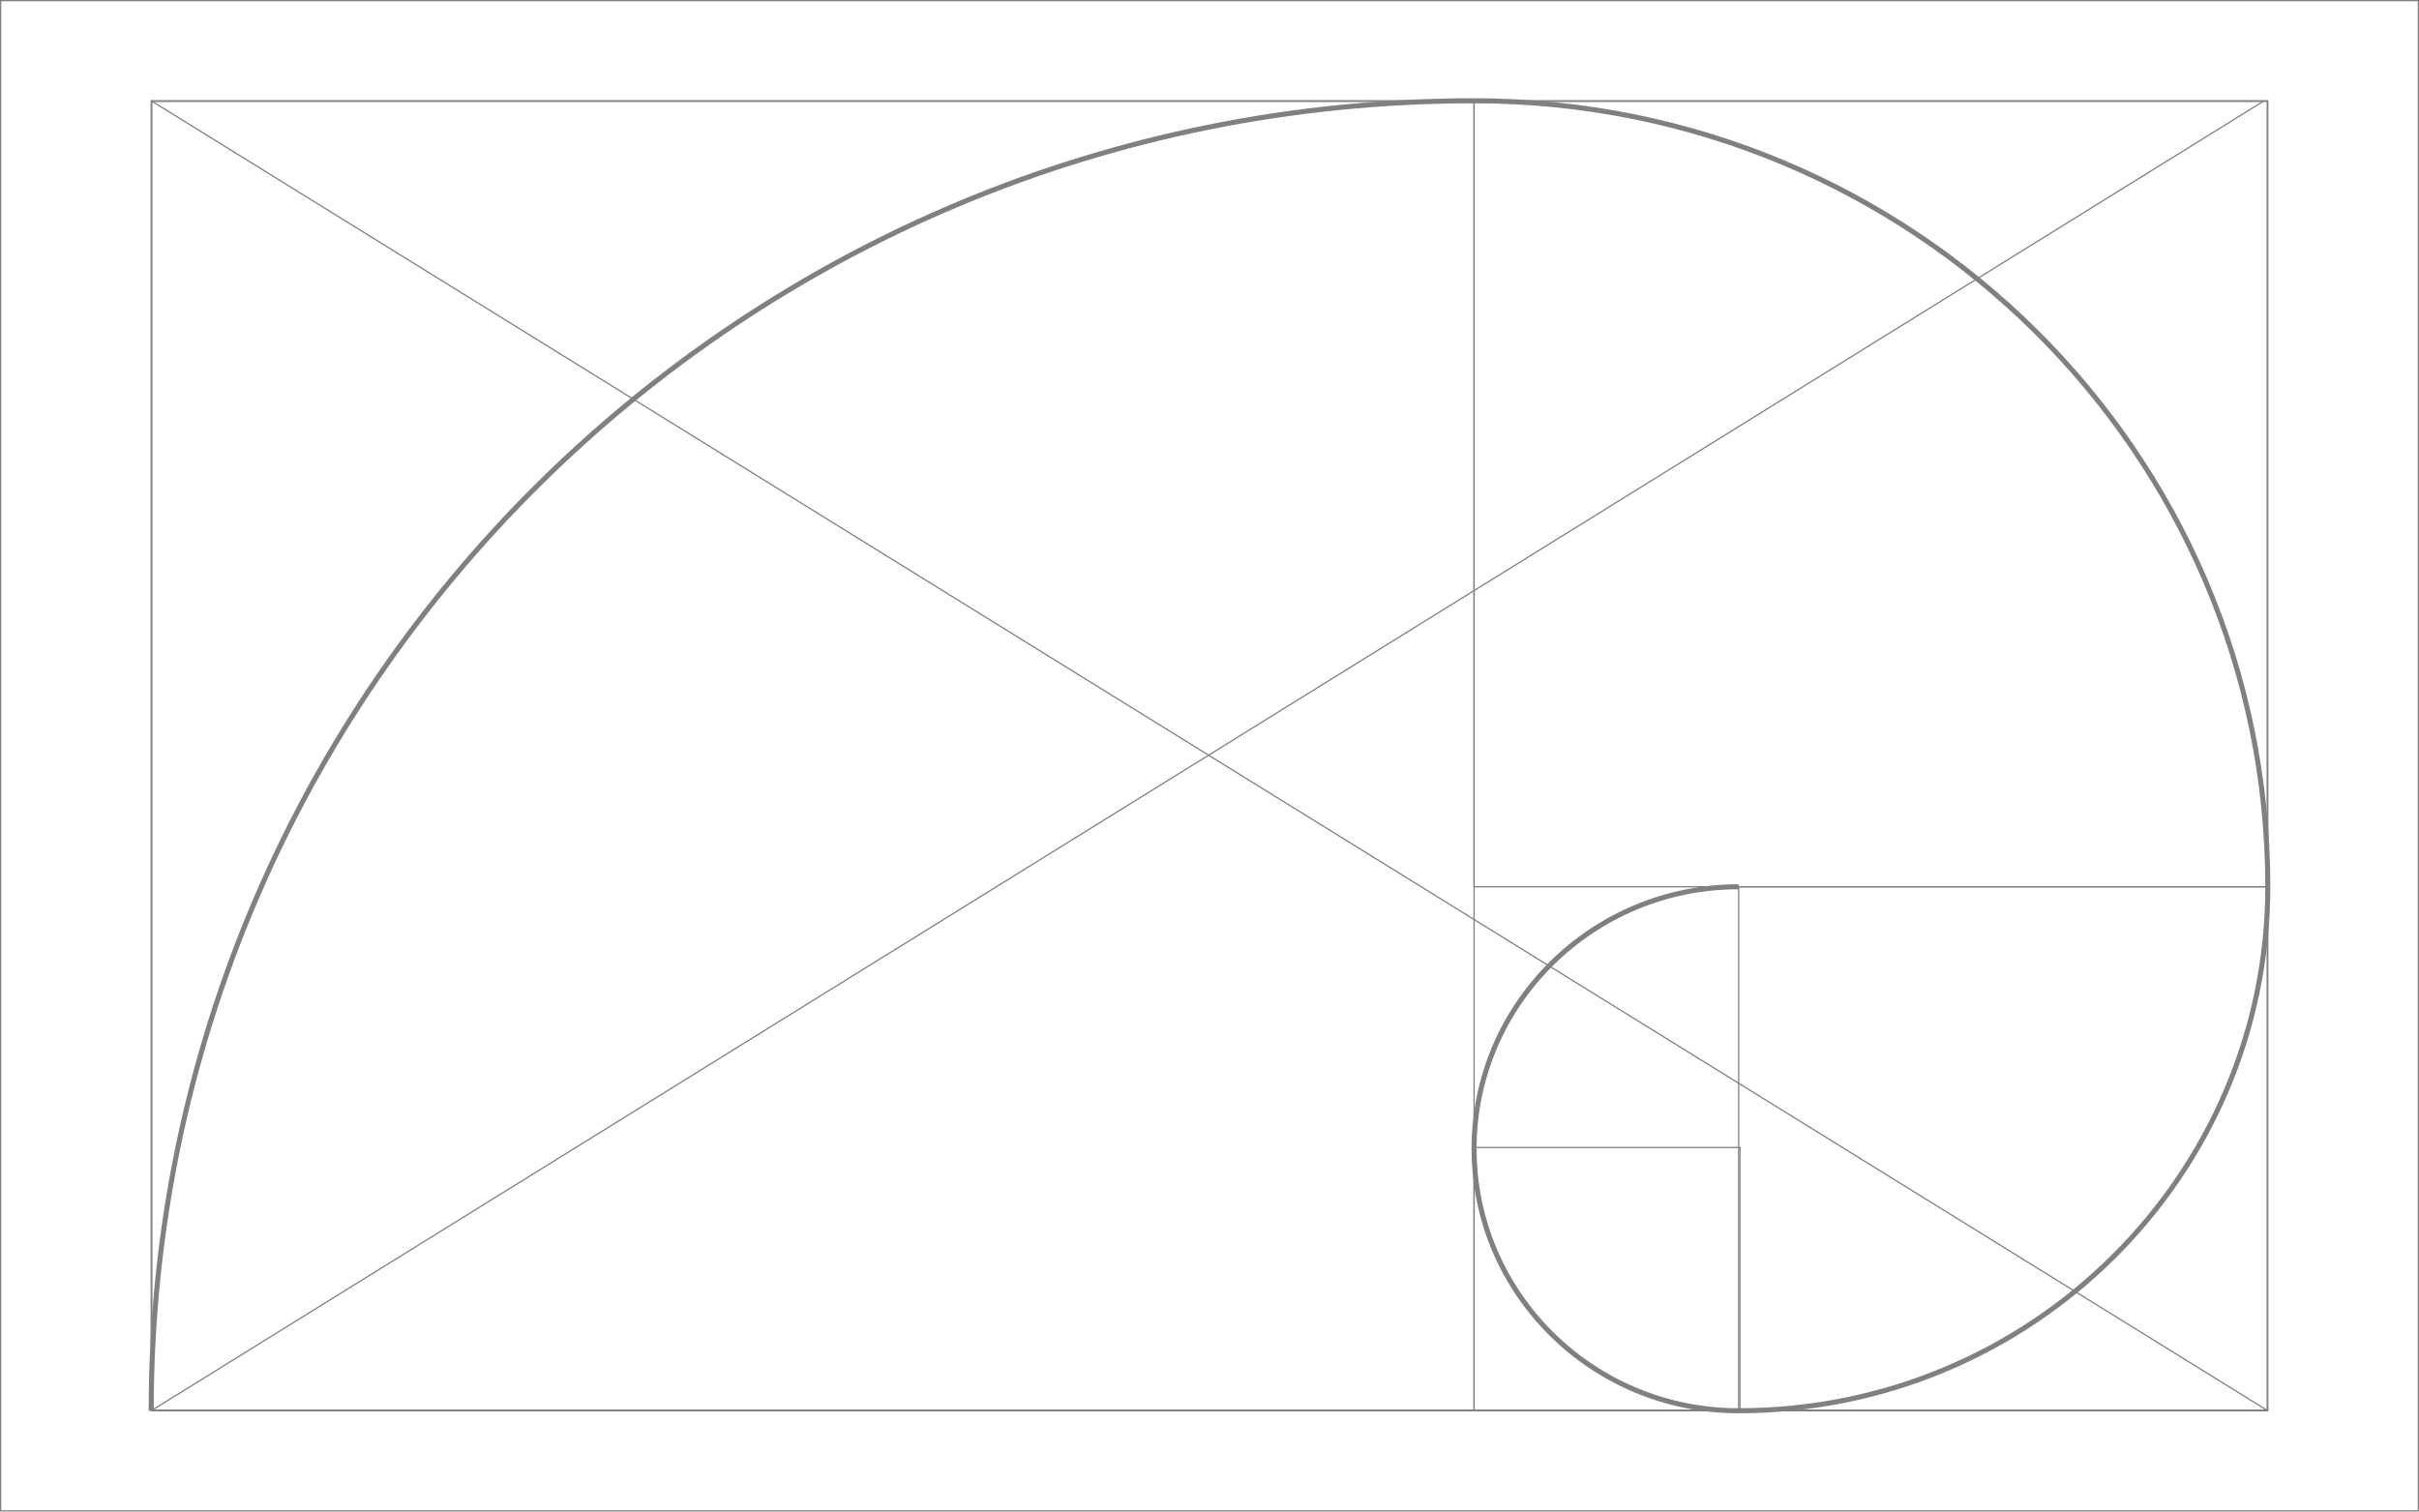
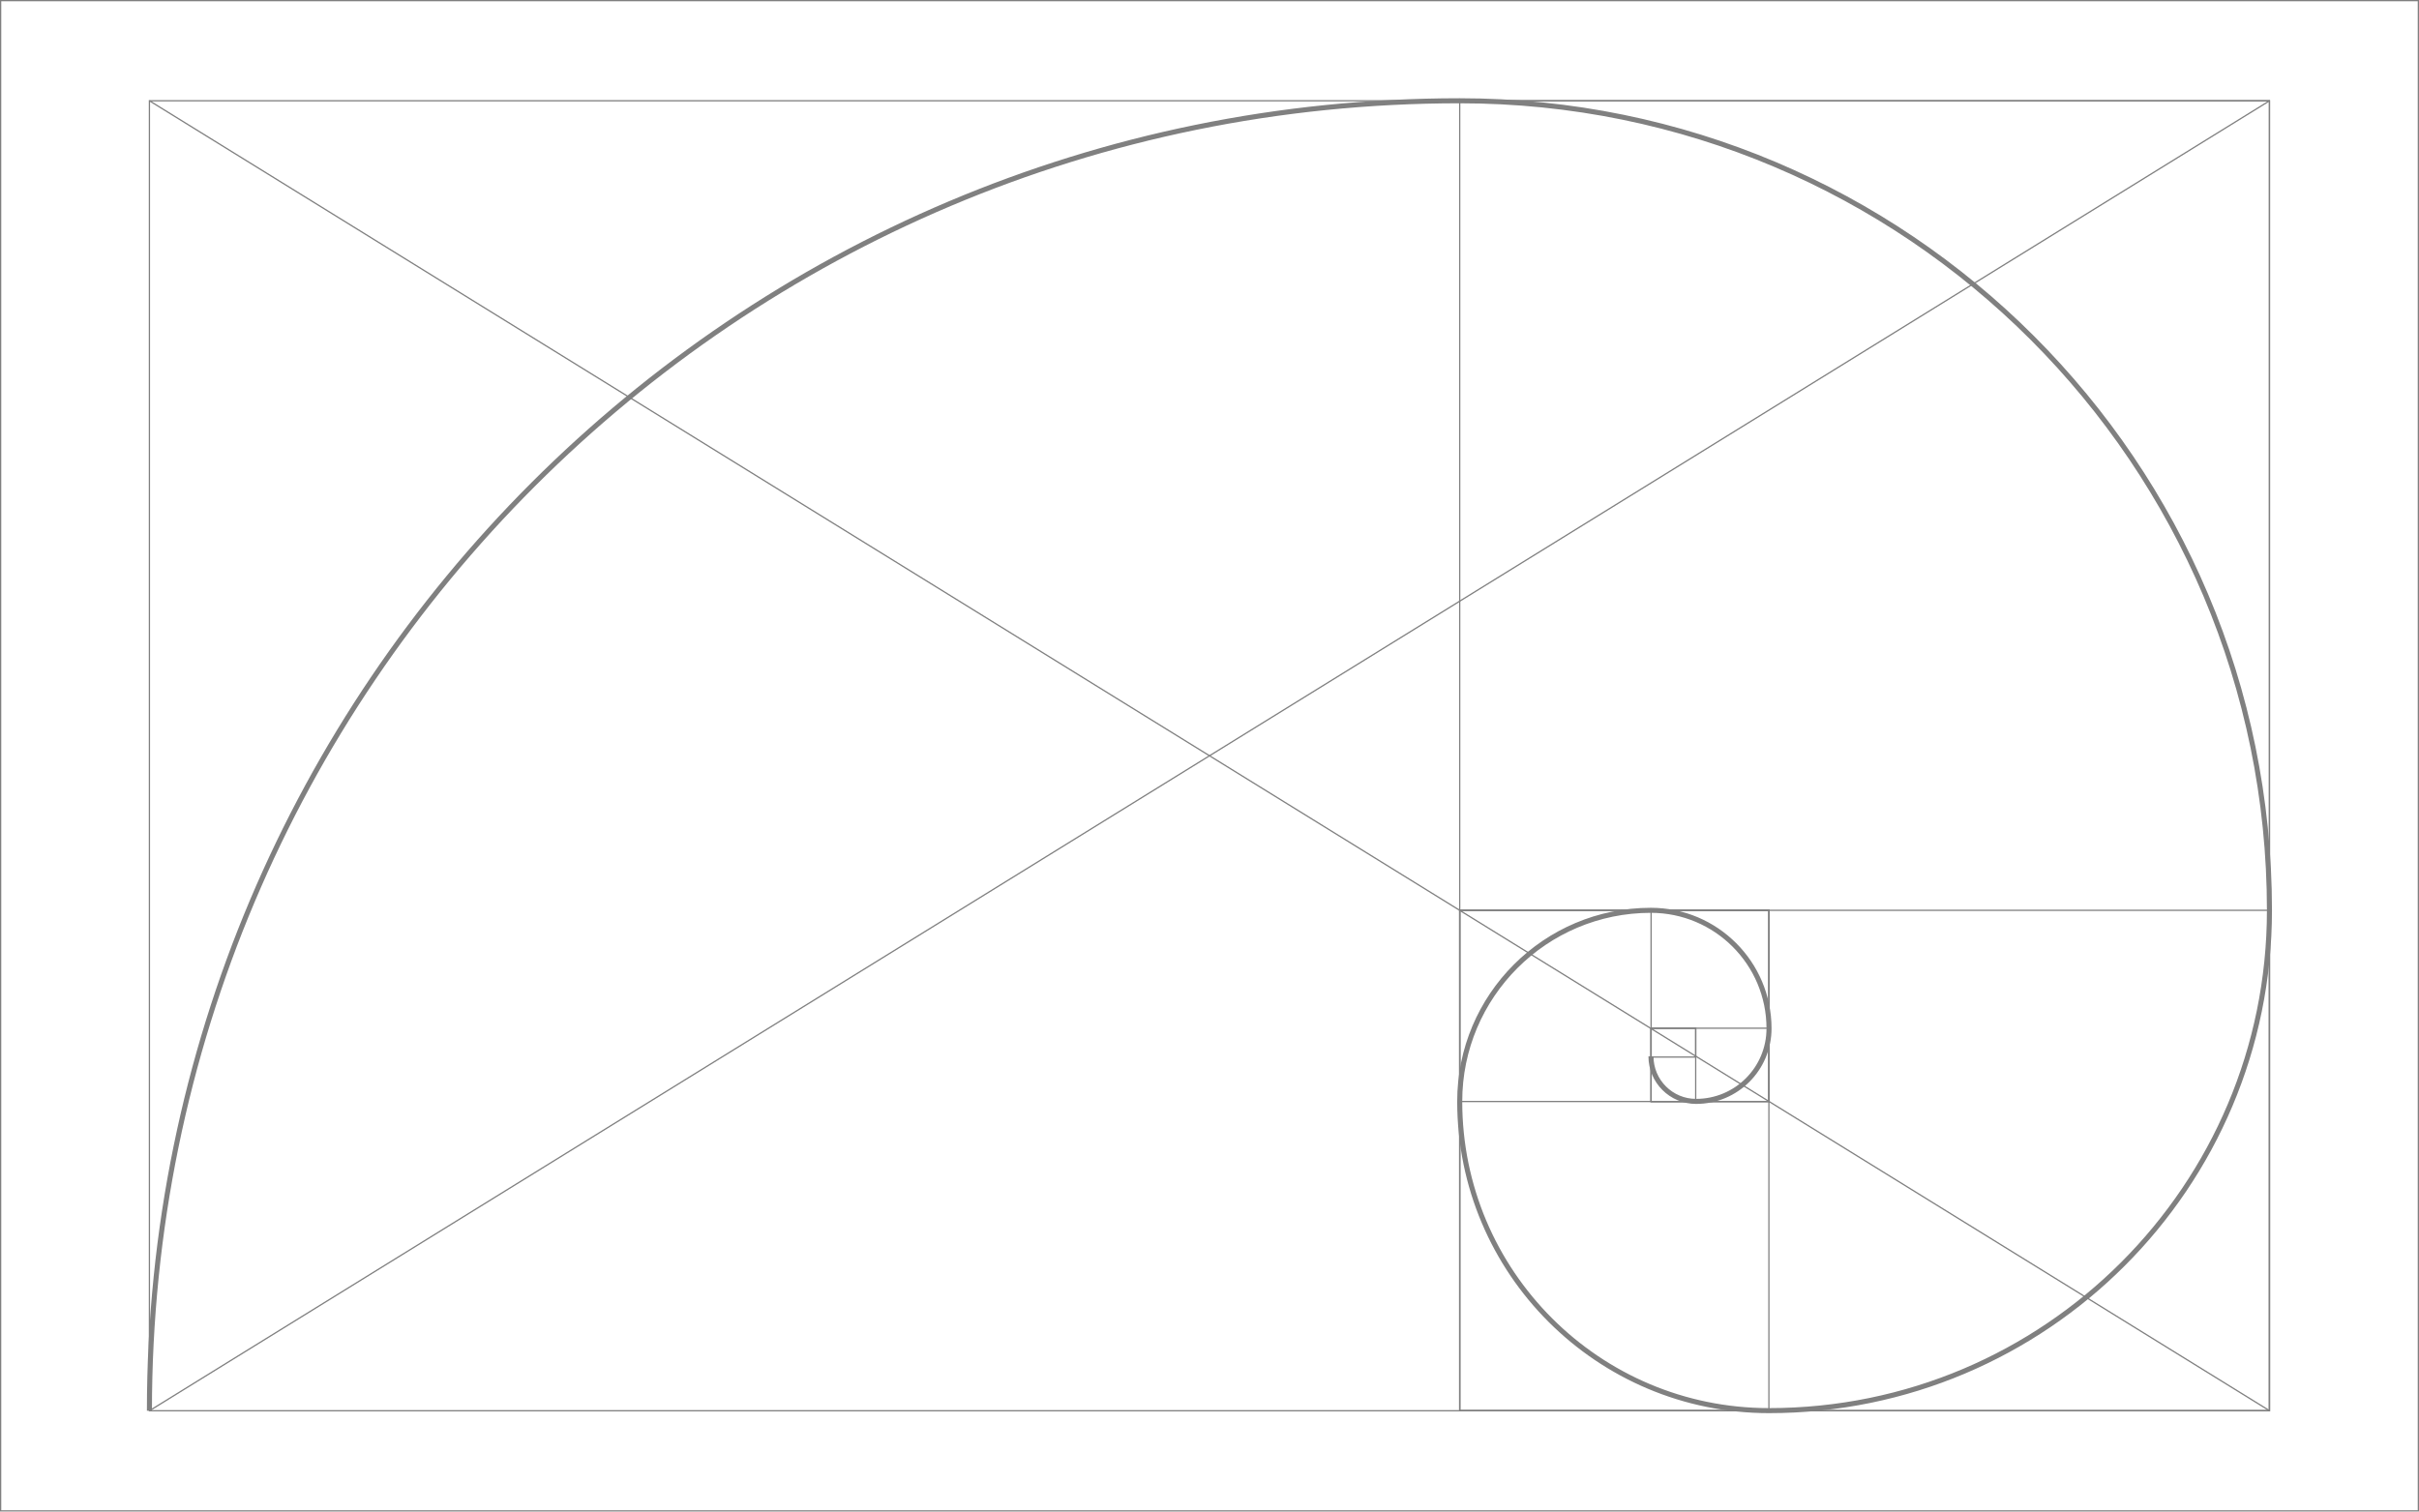
<svg xmlns="http://www.w3.org/2000/svg" version="1.1" x="0px" y="0px" viewBox="0 0 1920 1200" style="enable-background:new 0 0 1920 1200;" xml:space="preserve">
  <style type="text/css">
- 	.st0{fill:#808080;}
- 	.st1{fill:none;stroke:#808080;stroke-miterlimit:10;}
+ 	.st0{fill:none;stroke:#808080;stroke-miterlimit:10;}
+ 	.st1{fill:#808080;}
	.st2{fill:none;stroke:#808080;stroke-width:4;stroke-miterlimit:10;}
</style>
  <g id="guide">
+     <rect x="118.6" y="80" class="st0" width="1682.7" height="1040" />
+     <rect x="1158.6" y="80" class="st0" width="642.7" height="1040" />
+     <rect x="1158.6" y="722.7" class="st0" width="642.7" height="397.3" />
+     <rect x="1158.6" y="722.7" class="st0" width="245.4" height="397.3" />
+     <rect x="1158.6" y="722.7" class="st0" width="245.4" height="151.8" />
+     <rect x="1310.5" y="722.7" class="st0" width="93.6" height="151.8" />
+     <rect x="1310.5" y="816.3" class="st0" width="93.6" height="58.2" />
+     <rect x="1310.5" y="816.3" class="st0" width="35.4" height="58.2" />
+     <rect x="1310.5" y="816.3" class="st0" width="35.4" height="22.9" />
    <g>
-       <path class="st0" d="M1919,1v1198H1V1H1919 M1920,0H0v1200h1920V0L1920,0z" />
+       <path class="st1" d="M1919,1v1198H1V1H1919 M1920,0H0v1200h1920V0L1920,0z" />
    </g>
    <g>
-       <path class="st0" d="M1799,81v1038H121V81H1799 M1800,80H120v1040h1680V80L1800,80z" />
+       <line class="st0" x1="118.6" y1="80" x2="1801.4" y2="1120" />
    </g>
    <g>
-       <line class="st1" x1="120" y1="80" x2="1800" y2="1120" />
+       <line class="st0" x1="1801.4" y1="80" x2="118.6" y2="1120" />
    </g>
-     <g>
-       <line class="st1" x1="1797.1" y1="80" x2="120" y2="1120" />
-     </g>
-     <rect x="120" y="80" class="st1" width="1050" height="1040" />
-     <rect x="1170" y="80" class="st1" width="630" height="624" />
-     <rect x="1380" y="704" class="st1" width="420" height="416" />
-     <rect x="1170" y="911" class="st1" width="211" height="209" />
  </g>
  <g id="spiral">
-     <g>
-       <path class="st2" d="M120,1120C120,545.6,590.1,80,1170,80" />
-       <path class="st2" d="M1170,80c347.9,0,630,279.4,630,624" />
-       <path class="st2" d="M1800,704c0,229.8-188,416-420,416" />
-       <path class="st2" d="M1380,1120c-116,0-210-93.1-210-208s94-208,210-208" />
-     </g>
+     <path class="st2" d="M118.6,1120c0-574.4,465.6-1040,1040-1040c355,0,642.7,287.8,642.7,642.7c0,219.4-177.8,397.2-397.2,397.2   c-135.6,0-245.5-109.9-245.5-245.5c0-83.8,67.9-151.7,151.7-151.7c51.8,0,93.8,42,93.8,93.8c0,32-25.9,57.9-57.9,57.9   c-19.8,0-35.8-16-35.8-35.8" />
  </g>
</svg>
